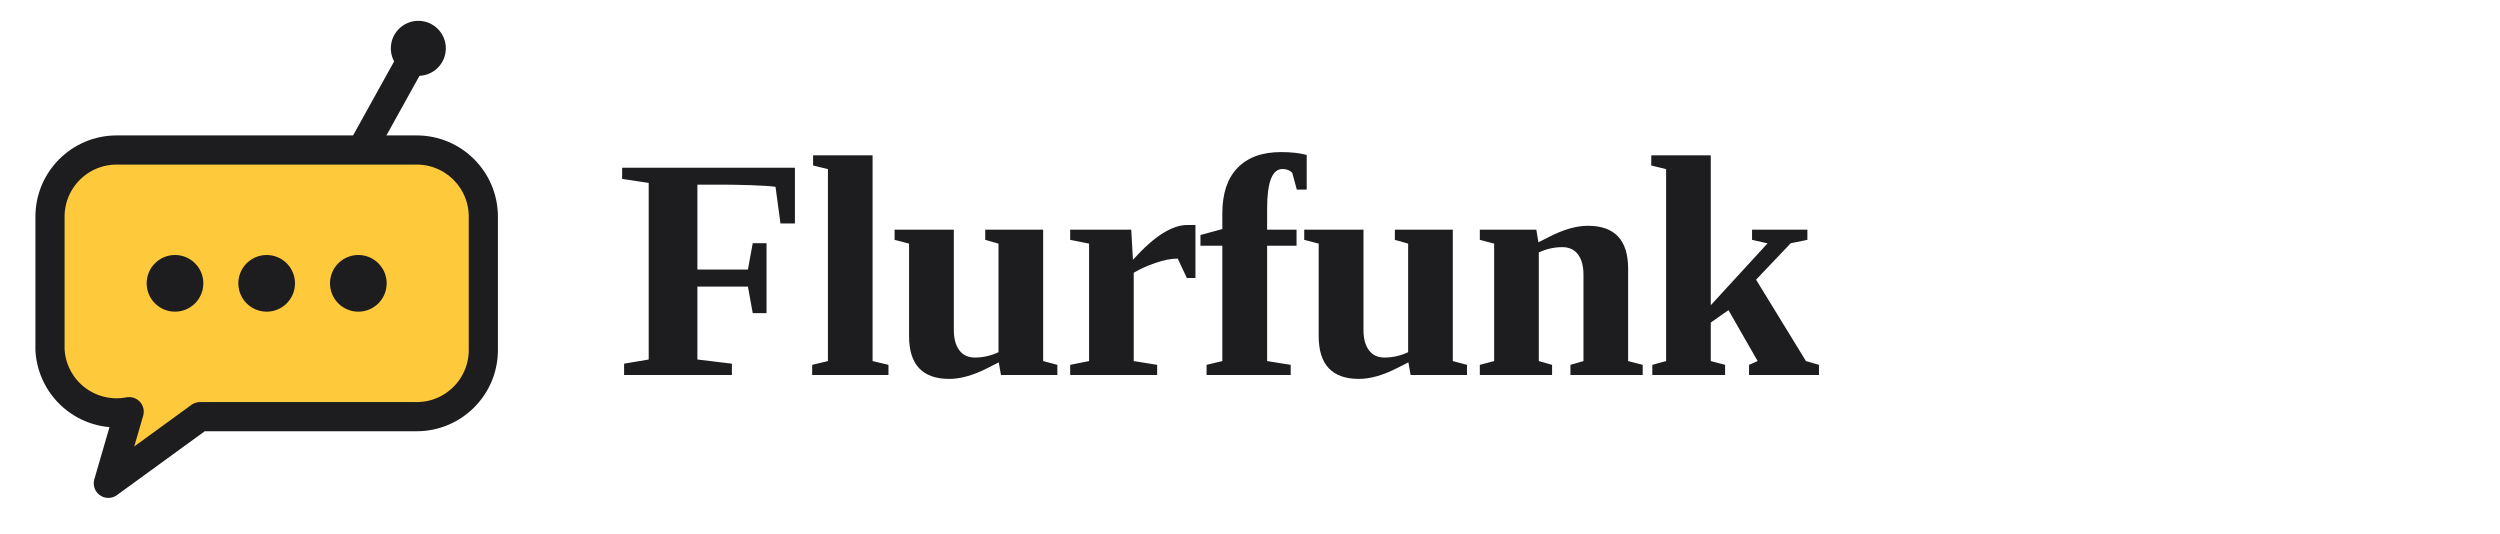
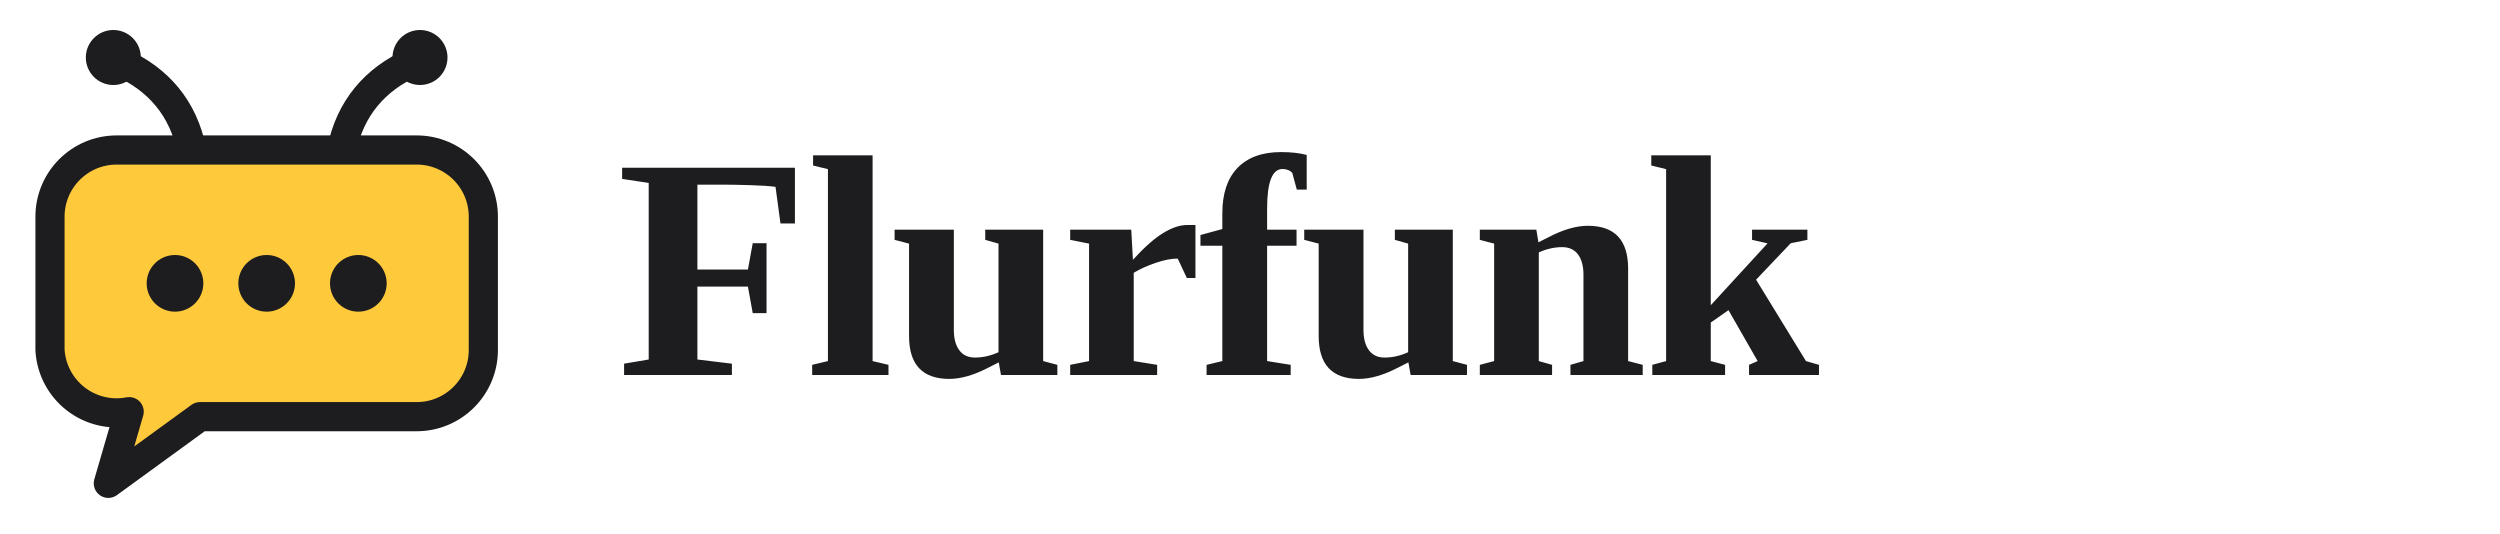
<svg xmlns="http://www.w3.org/2000/svg" viewBox="0 0 300 64">
  <g>
-     <path d="M43.4 18 49.5 7" fill="none" stroke="#1d1d1f" stroke-width="3.5" stroke-linecap="round" />
-     <circle cx="50.2" cy="5.8" r="3.3" fill="#1d1d1f" />
+     <path d="M23 18c-1-5-4-8.5-8.5-10.5M41 18c1-5 4-8.5 8.5-10.5" fill="none" stroke="#1d1d1f" stroke-width="3.5" stroke-linecap="round" />
+     <circle cx="13.6" cy="6.9" r="3.3" fill="#1d1d1f" />
+     <circle cx="50.4" cy="6.9" r="3.3" fill="#1d1d1f" />
    <path d="M14 18h36a8 8 0 0 1 8 8v16a8 8 0 0 1-8 8H24l-11 8 2.5-8.6A8 8 0 0 1 6 42V26a8 8 0 0 1 8-8z" fill="#ffc93c" stroke="#1d1d1f" stroke-width="3.5" stroke-linejoin="round" />
    <g fill="#1d1d1f">
      <circle cx="21" cy="34" r="3.4" />
      <circle cx="32" cy="34" r="3.4" />
      <circle cx="43" cy="34" r="3.4" />
    </g>
  </g>
  <text x="74" y="45" font-family="Georgia, 'Times New Roman', serif" font-size="38" font-weight="700" letter-spacing="-.5" fill="#1d1d1f">Flurfunk</text>
</svg>
